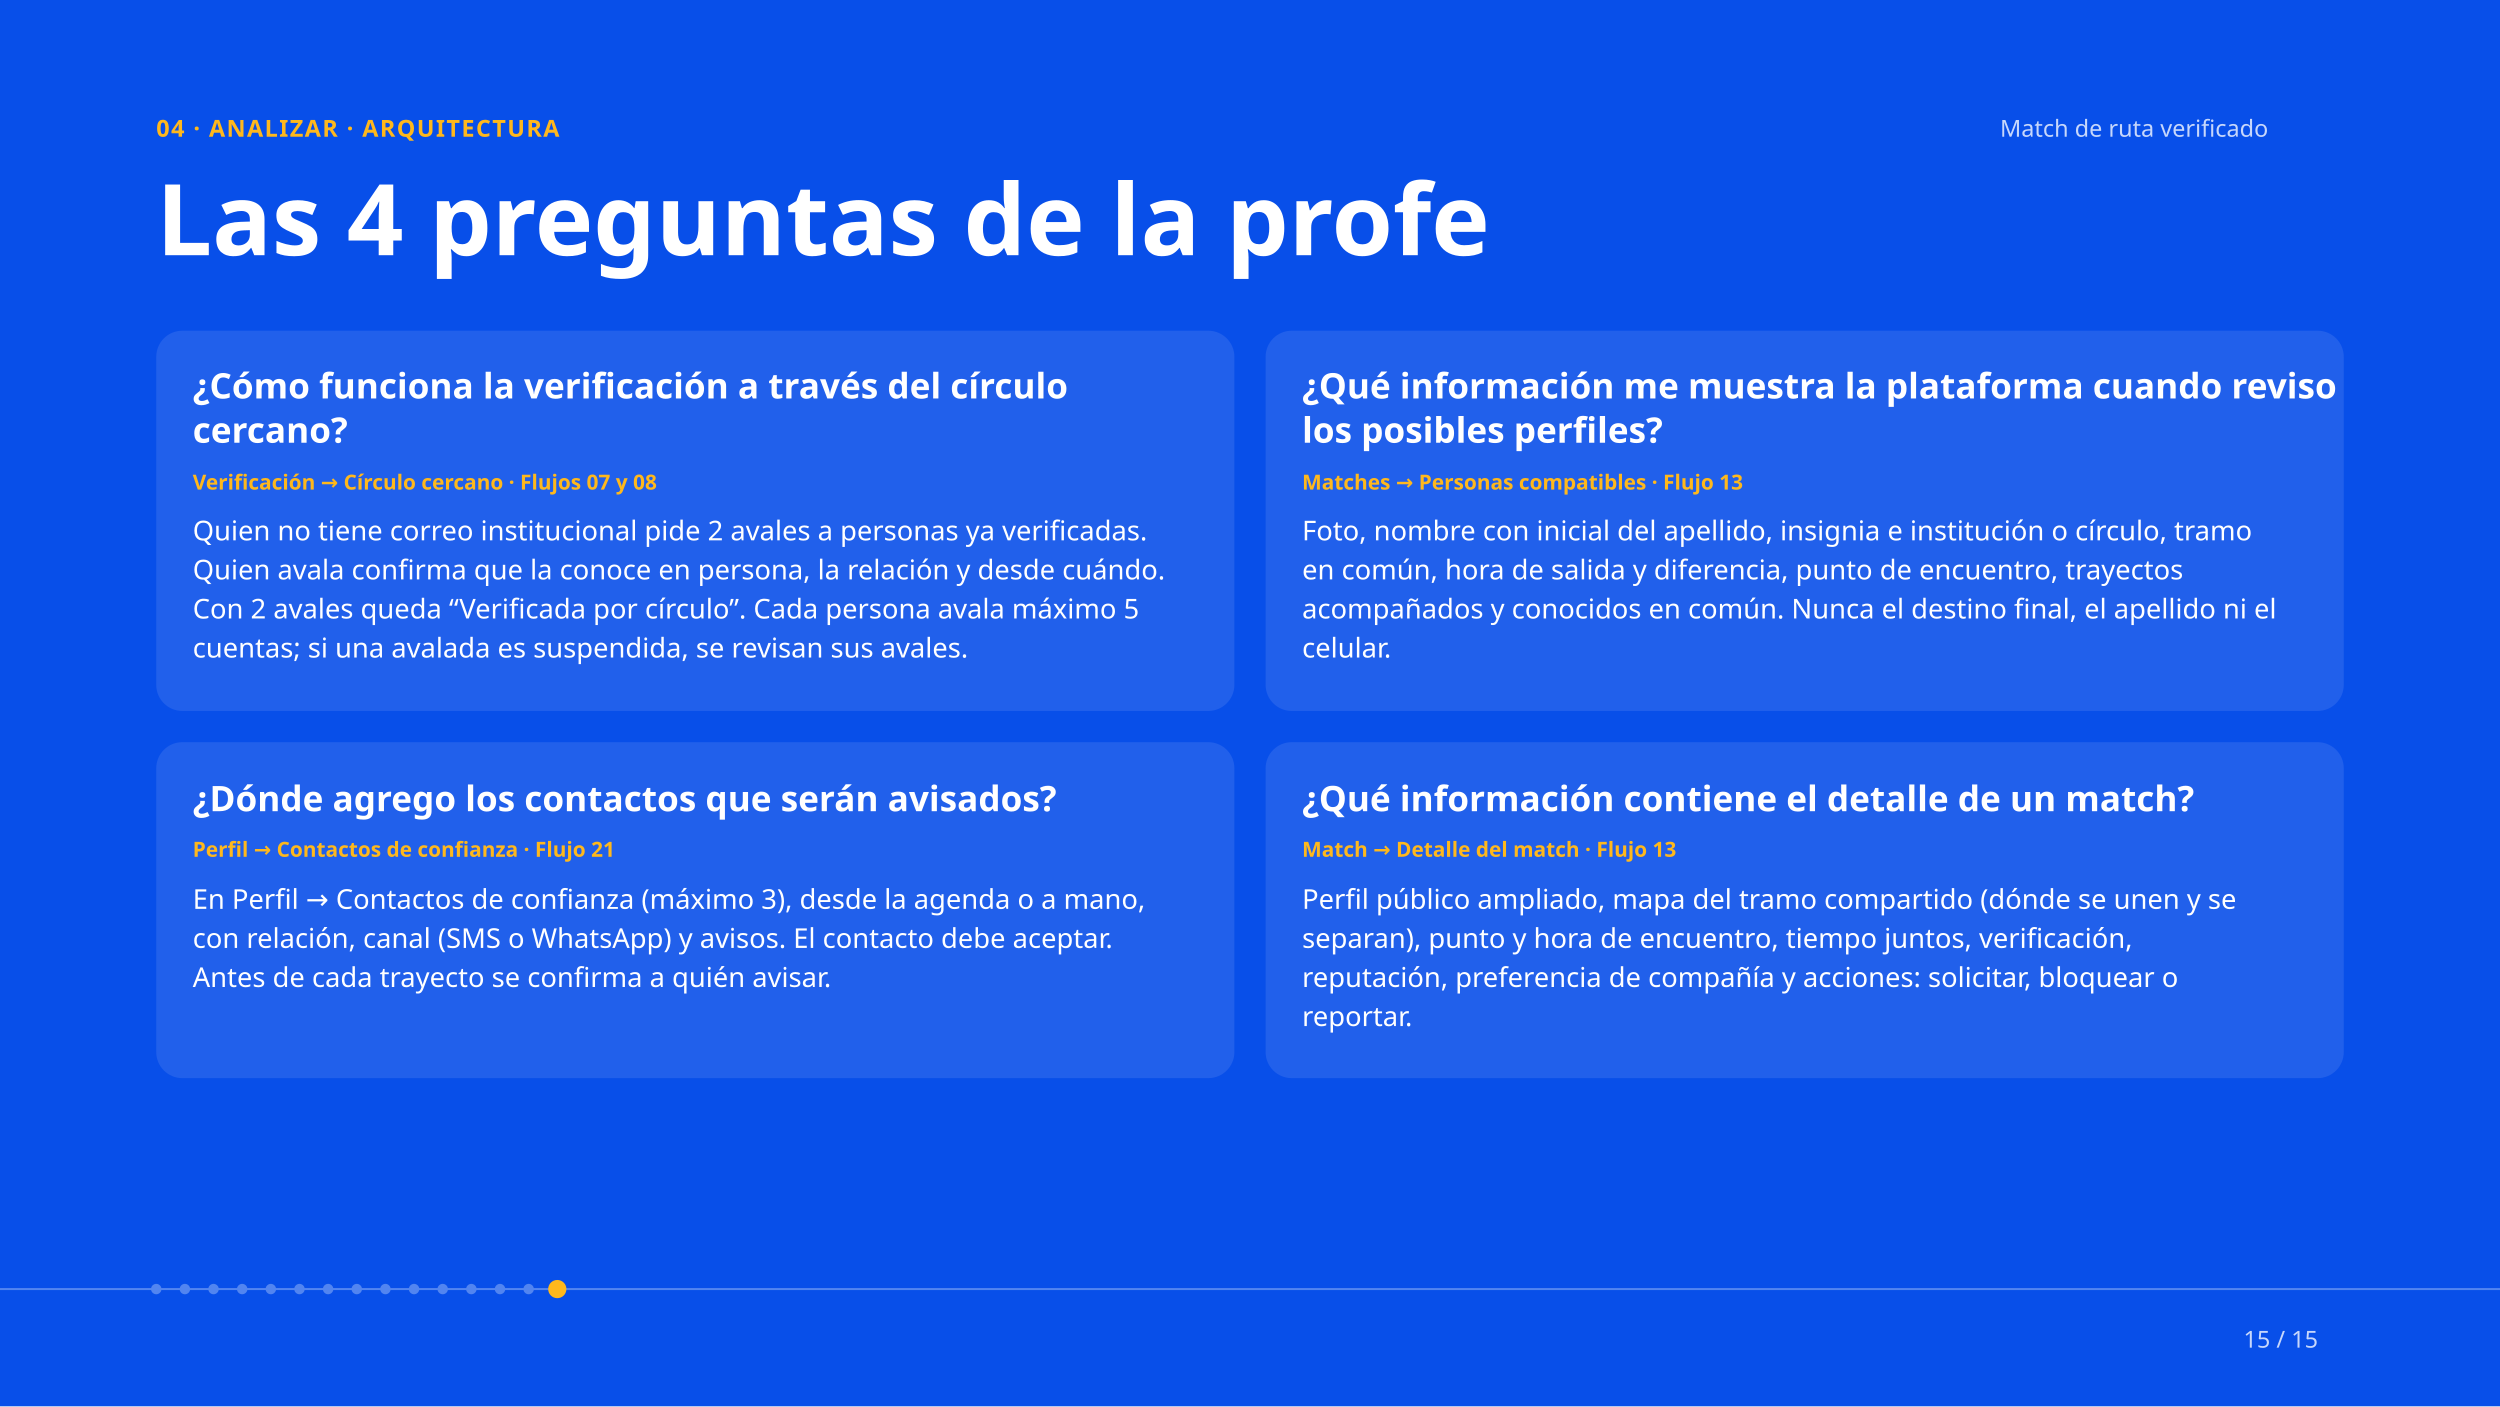
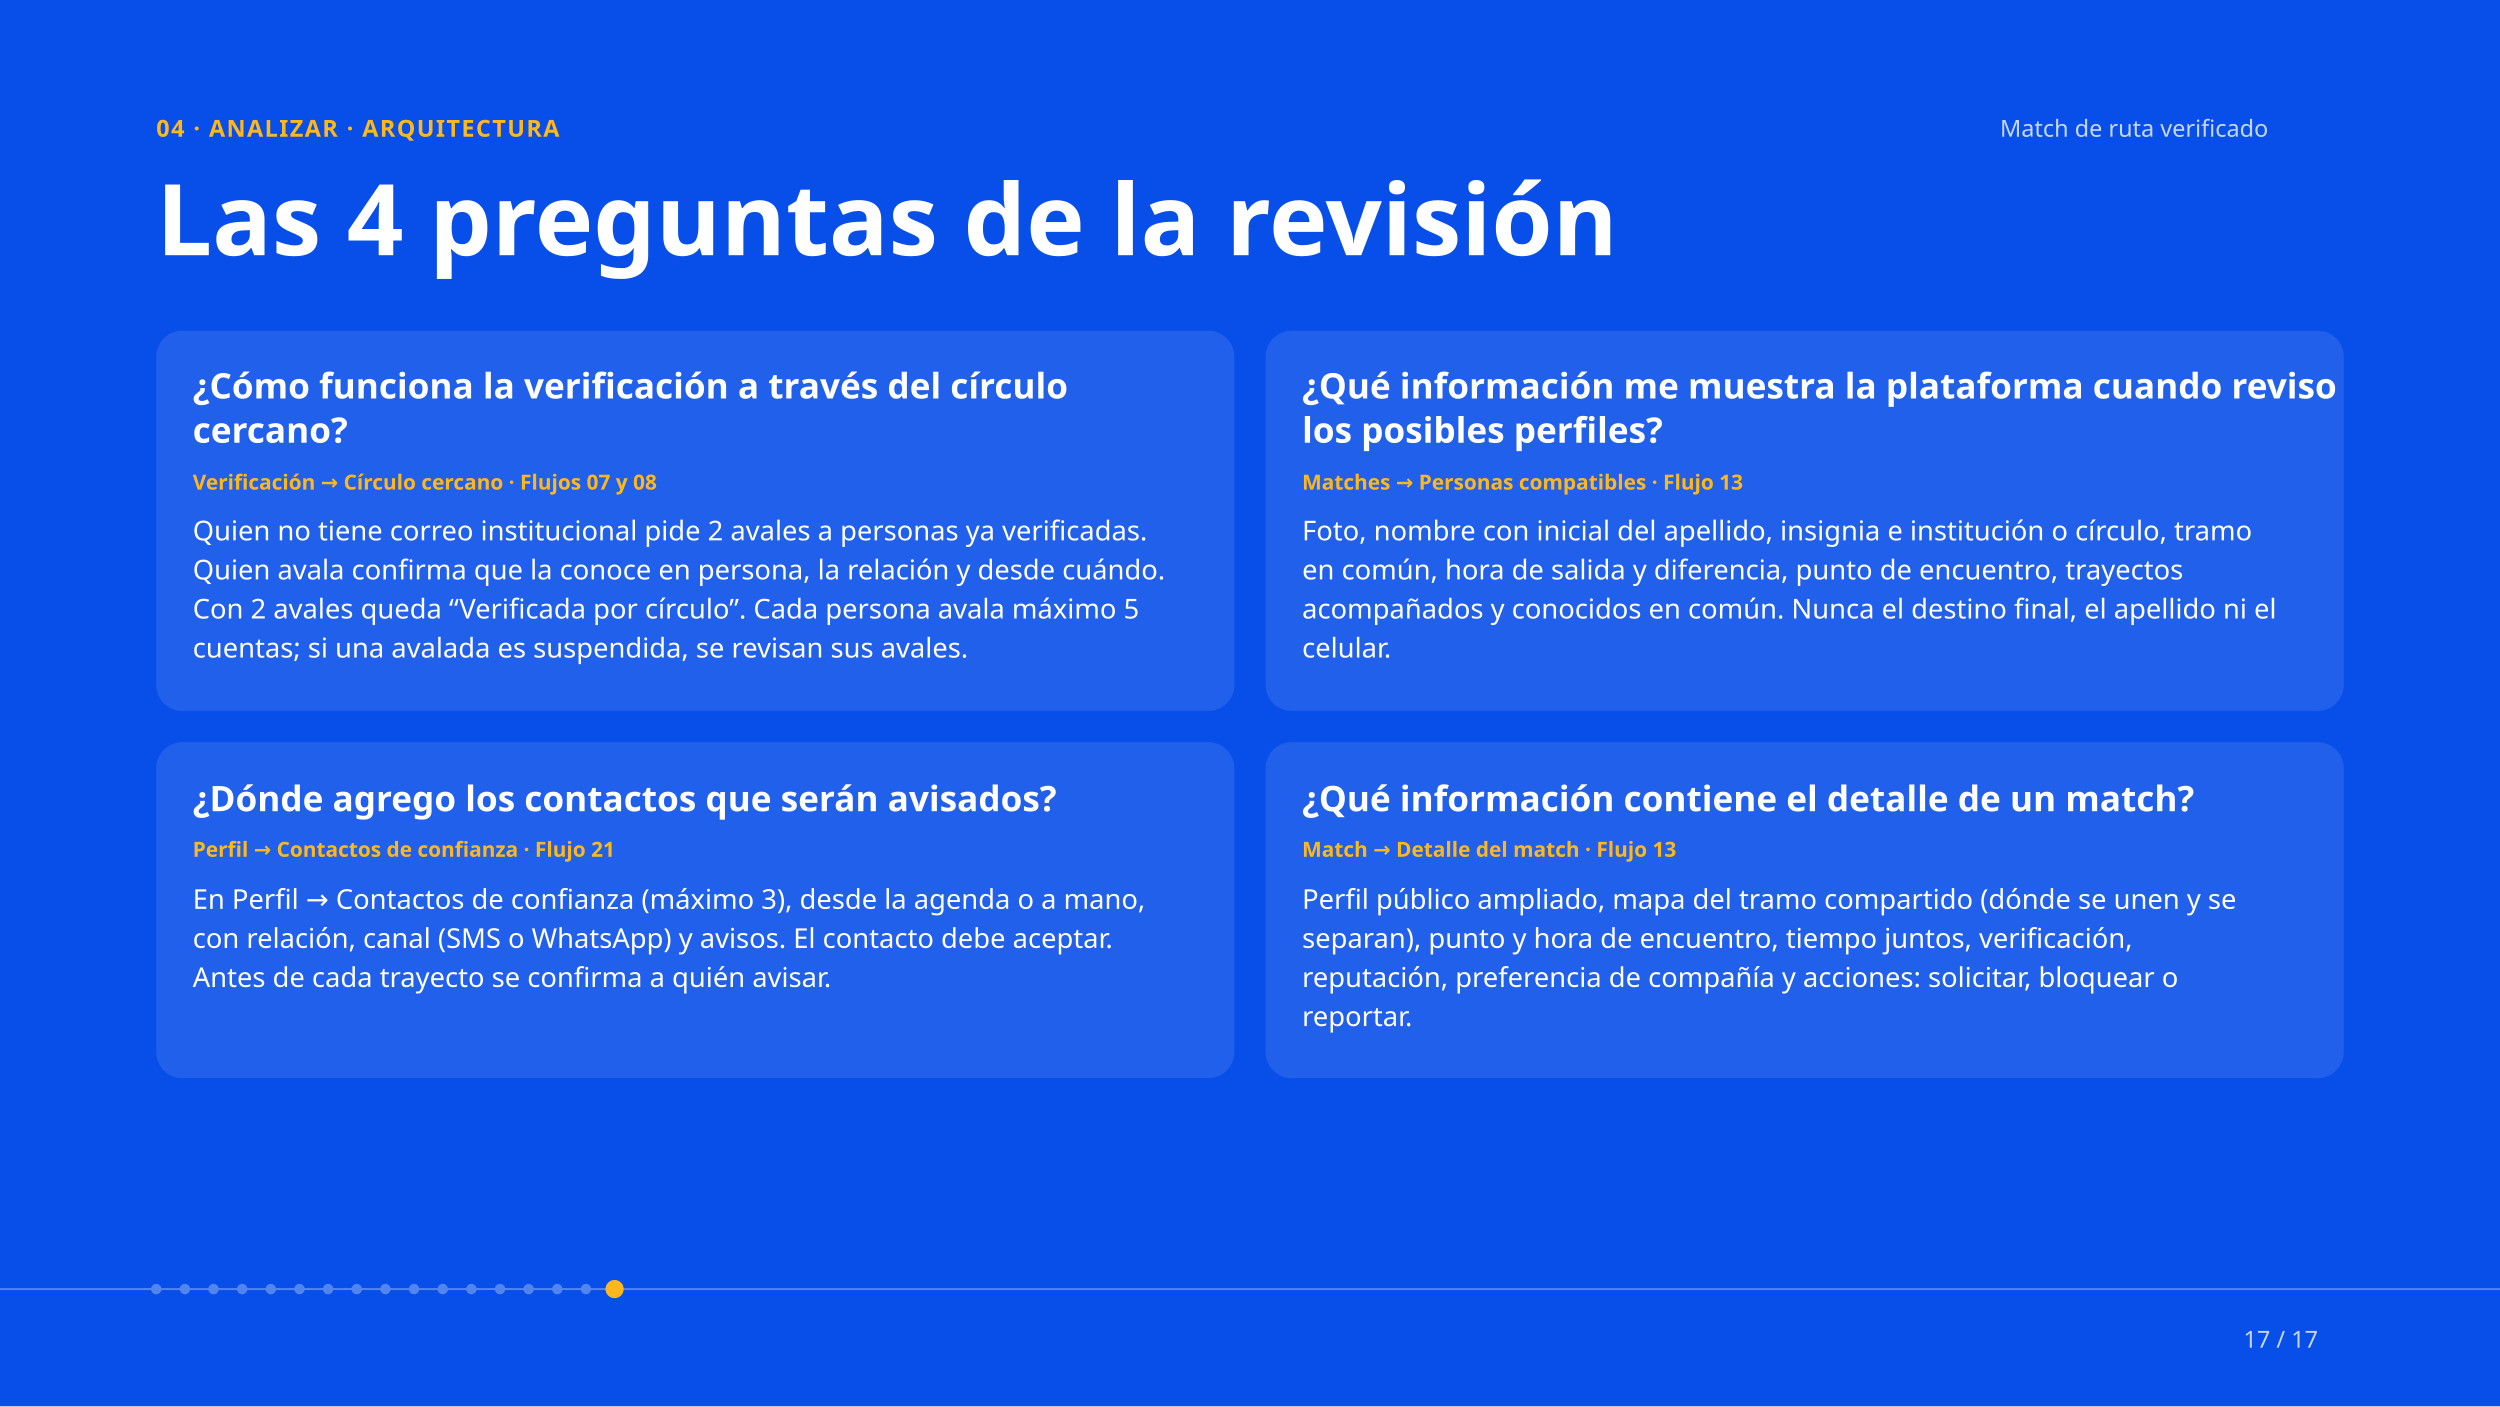
<svg xmlns="http://www.w3.org/2000/svg" width="1920" height="1080" viewBox="0 0 1920 1080">
  <rect id="Fondo" x="0" y="0" width="1920" height="1080" fill="#084FE9" />
  <text y="105" font-family="Space Mono" font-size="18" font-weight="700" fill="#FFB81C" letter-spacing="1.08">
    <tspan x="120" dy="0">04 · ANALIZAR · ARQUITECTURA</tspan>
  </text>
  <text y="105" font-family="Space Mono" font-size="18" font-weight="400" fill="#C7D7FB">
    <tspan x="1536" dy="0">Match de ruta verificado</tspan>
  </text>
  <text y="196" font-family="Space Grotesk" font-size="76" font-weight="700" fill="#FFFFFF">
-     <tspan x="120" dy="0">Las 4 preguntas de la profe</tspan>
+     <tspan x="120" dy="0">Las 4 preguntas de la revisión</tspan>
  </text>
  <path d="M 0 990 L 1920 990" fill="none" stroke="#5285F0" stroke-width="1.5" stroke-linejoin="round" />
  <circle cx="120" cy="990" r="4" fill="#5285F0" />
  <circle cx="142" cy="990" r="4" fill="#5285F0" />
  <circle cx="164" cy="990" r="4" fill="#5285F0" />
  <circle cx="186" cy="990" r="4" fill="#5285F0" />
  <circle cx="208" cy="990" r="4" fill="#5285F0" />
  <circle cx="230" cy="990" r="4" fill="#5285F0" />
  <circle cx="252" cy="990" r="4" fill="#5285F0" />
  <circle cx="274" cy="990" r="4" fill="#5285F0" />
  <circle cx="296" cy="990" r="4" fill="#5285F0" />
  <circle cx="318" cy="990" r="4" fill="#5285F0" />
  <circle cx="340" cy="990" r="4" fill="#5285F0" />
  <circle cx="362" cy="990" r="4" fill="#5285F0" />
  <circle cx="384" cy="990" r="4" fill="#5285F0" />
  <circle cx="406" cy="990" r="4" fill="#5285F0" />
-   <circle cx="428" cy="990" r="7" fill="#FFB81C" />
+   <circle cx="428" cy="990" r="4" fill="#5285F0" />
+   <circle cx="450" cy="990" r="4" fill="#5285F0" />
+   <circle cx="472" cy="990" r="7" fill="#FFB81C" />
  <text y="1035" font-family="Space Mono" font-size="18" font-weight="400" fill="#C7D7FB">
-     <tspan x="1723" dy="0">15 / 15</tspan>
+     <tspan x="1723" dy="0">17 / 17</tspan>
  </text>
  <rect x="120" y="254" width="828" height="292" fill="#2160EB" rx="20" ry="20" />
  <text y="306" font-family="Space Grotesk" font-size="27" font-weight="700" fill="#FFFFFF">
    <tspan x="148" dy="0">¿Cómo funciona la verificación a través del círculo</tspan>
    <tspan x="148" dy="34">cercano?</tspan>
  </text>
  <text y="376" font-family="Space Mono" font-size="16" font-weight="700" fill="#FFB81C">
    <tspan x="148" dy="0">Verificación → Círculo cercano · Flujos 07 y 08</tspan>
  </text>
  <text y="415" font-family="Space Grotesk" font-size="21" font-weight="400" fill="#FFFFFF">
    <tspan x="148" dy="0">Quien no tiene correo institucional pide 2 avales a personas ya verificadas.</tspan>
    <tspan x="148" dy="30">Quien avala confirma que la conoce en persona, la relación y desde cuándo.</tspan>
    <tspan x="148" dy="30">Con 2 avales queda “Verificada por círculo”. Cada persona avala máximo 5</tspan>
    <tspan x="148" dy="30">cuentas; si una avalada es suspendida, se revisan sus avales.</tspan>
  </text>
  <rect x="972" y="254" width="828" height="292" fill="#2160EB" rx="20" ry="20" />
  <text y="306" font-family="Space Grotesk" font-size="27" font-weight="700" fill="#FFFFFF">
    <tspan x="1000" dy="0">¿Qué información me muestra la plataforma cuando reviso</tspan>
    <tspan x="1000" dy="34">los posibles perfiles?</tspan>
  </text>
  <text y="376" font-family="Space Mono" font-size="16" font-weight="700" fill="#FFB81C">
    <tspan x="1000" dy="0">Matches → Personas compatibles · Flujo 13</tspan>
  </text>
  <text y="415" font-family="Space Grotesk" font-size="21" font-weight="400" fill="#FFFFFF">
    <tspan x="1000" dy="0">Foto, nombre con inicial del apellido, insignia e institución o círculo, tramo</tspan>
    <tspan x="1000" dy="30">en común, hora de salida y diferencia, punto de encuentro, trayectos</tspan>
    <tspan x="1000" dy="30">acompañados y conocidos en común. Nunca el destino final, el apellido ni el</tspan>
    <tspan x="1000" dy="30">celular.</tspan>
  </text>
  <rect x="120" y="570" width="828" height="258" fill="#2160EB" rx="20" ry="20" />
  <text y="623" font-family="Space Grotesk" font-size="27" font-weight="700" fill="#FFFFFF">
    <tspan x="148" dy="0">¿Dónde agrego los contactos que serán avisados?</tspan>
  </text>
  <text y="658" font-family="Space Mono" font-size="16" font-weight="700" fill="#FFB81C">
    <tspan x="148" dy="0">Perfil → Contactos de confianza · Flujo 21</tspan>
  </text>
  <text y="698" font-family="Space Grotesk" font-size="21" font-weight="400" fill="#FFFFFF">
    <tspan x="148" dy="0">En Perfil → Contactos de confianza (máximo 3), desde la agenda o a mano,</tspan>
    <tspan x="148" dy="30">con relación, canal (SMS o WhatsApp) y avisos. El contacto debe aceptar.</tspan>
    <tspan x="148" dy="30">Antes de cada trayecto se confirma a quién avisar.</tspan>
  </text>
  <rect x="972" y="570" width="828" height="258" fill="#2160EB" rx="20" ry="20" />
  <text y="623" font-family="Space Grotesk" font-size="27" font-weight="700" fill="#FFFFFF">
    <tspan x="1000" dy="0">¿Qué información contiene el detalle de un match?</tspan>
  </text>
  <text y="658" font-family="Space Mono" font-size="16" font-weight="700" fill="#FFB81C">
    <tspan x="1000" dy="0">Match → Detalle del match · Flujo 13</tspan>
  </text>
  <text y="698" font-family="Space Grotesk" font-size="21" font-weight="400" fill="#FFFFFF">
    <tspan x="1000" dy="0">Perfil público ampliado, mapa del tramo compartido (dónde se unen y se</tspan>
    <tspan x="1000" dy="30">separan), punto y hora de encuentro, tiempo juntos, verificación,</tspan>
    <tspan x="1000" dy="30">reputación, preferencia de compañía y acciones: solicitar, bloquear o</tspan>
    <tspan x="1000" dy="30">reportar.</tspan>
  </text>
</svg>
